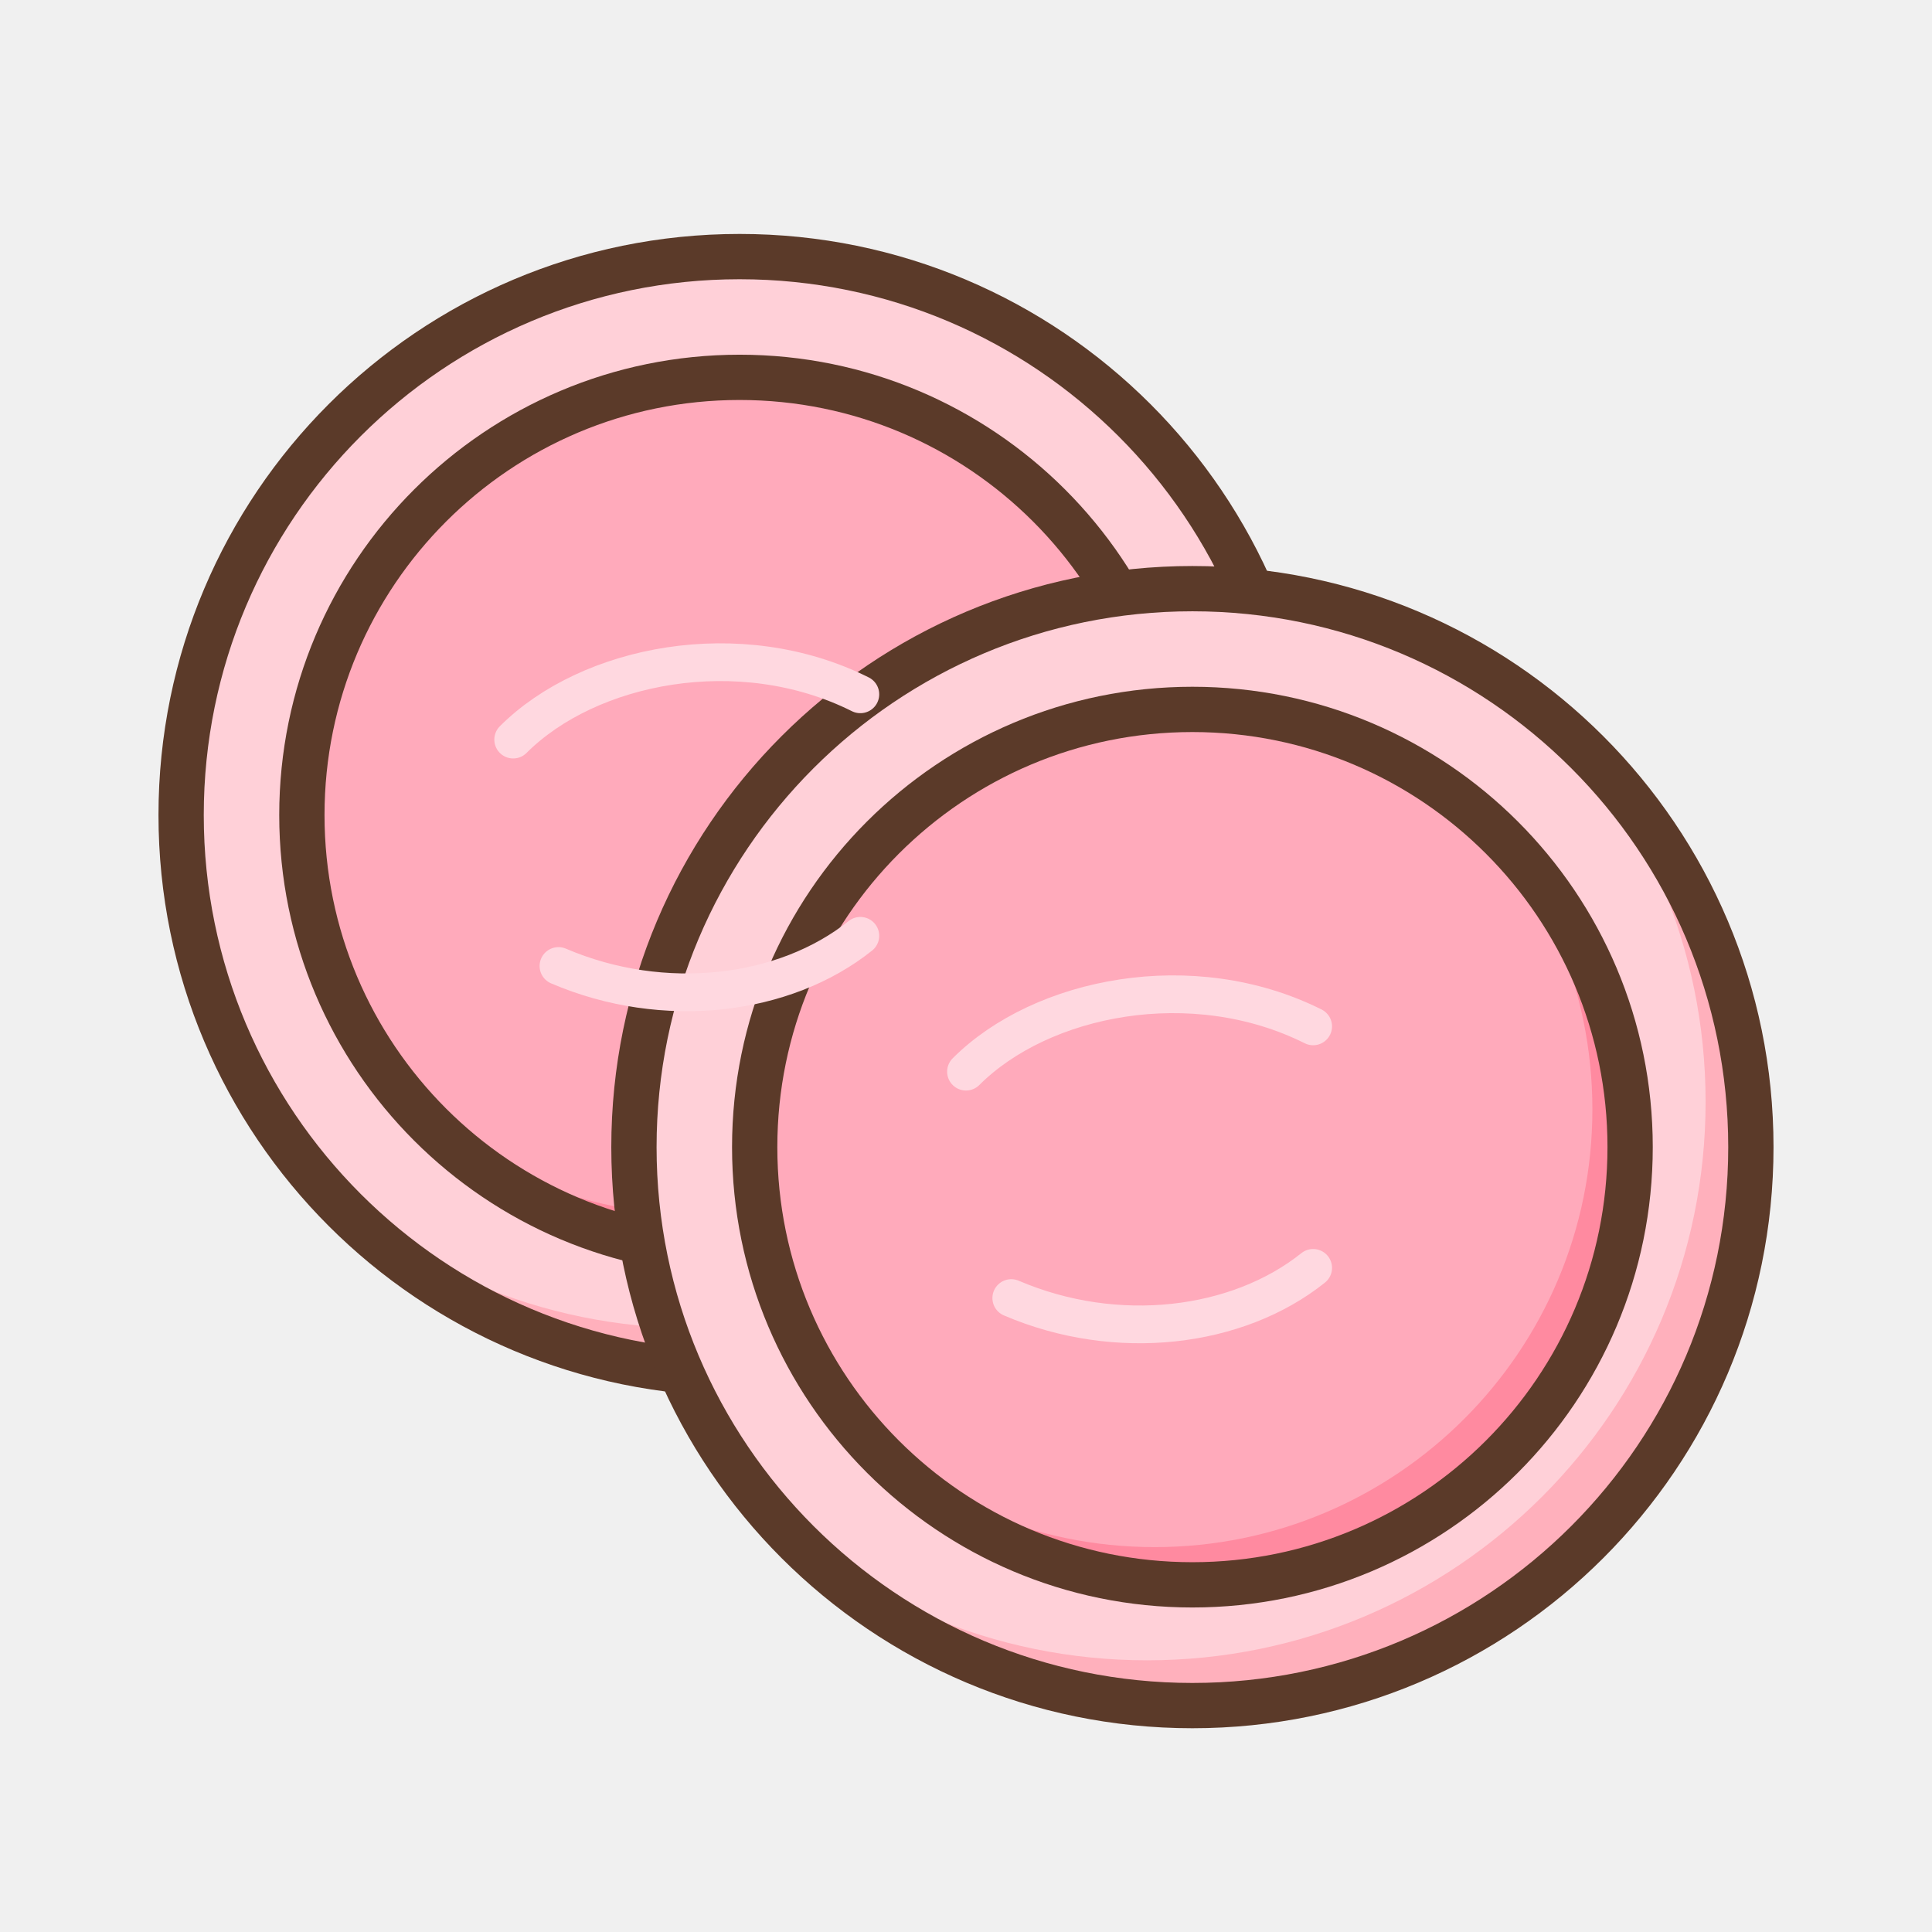
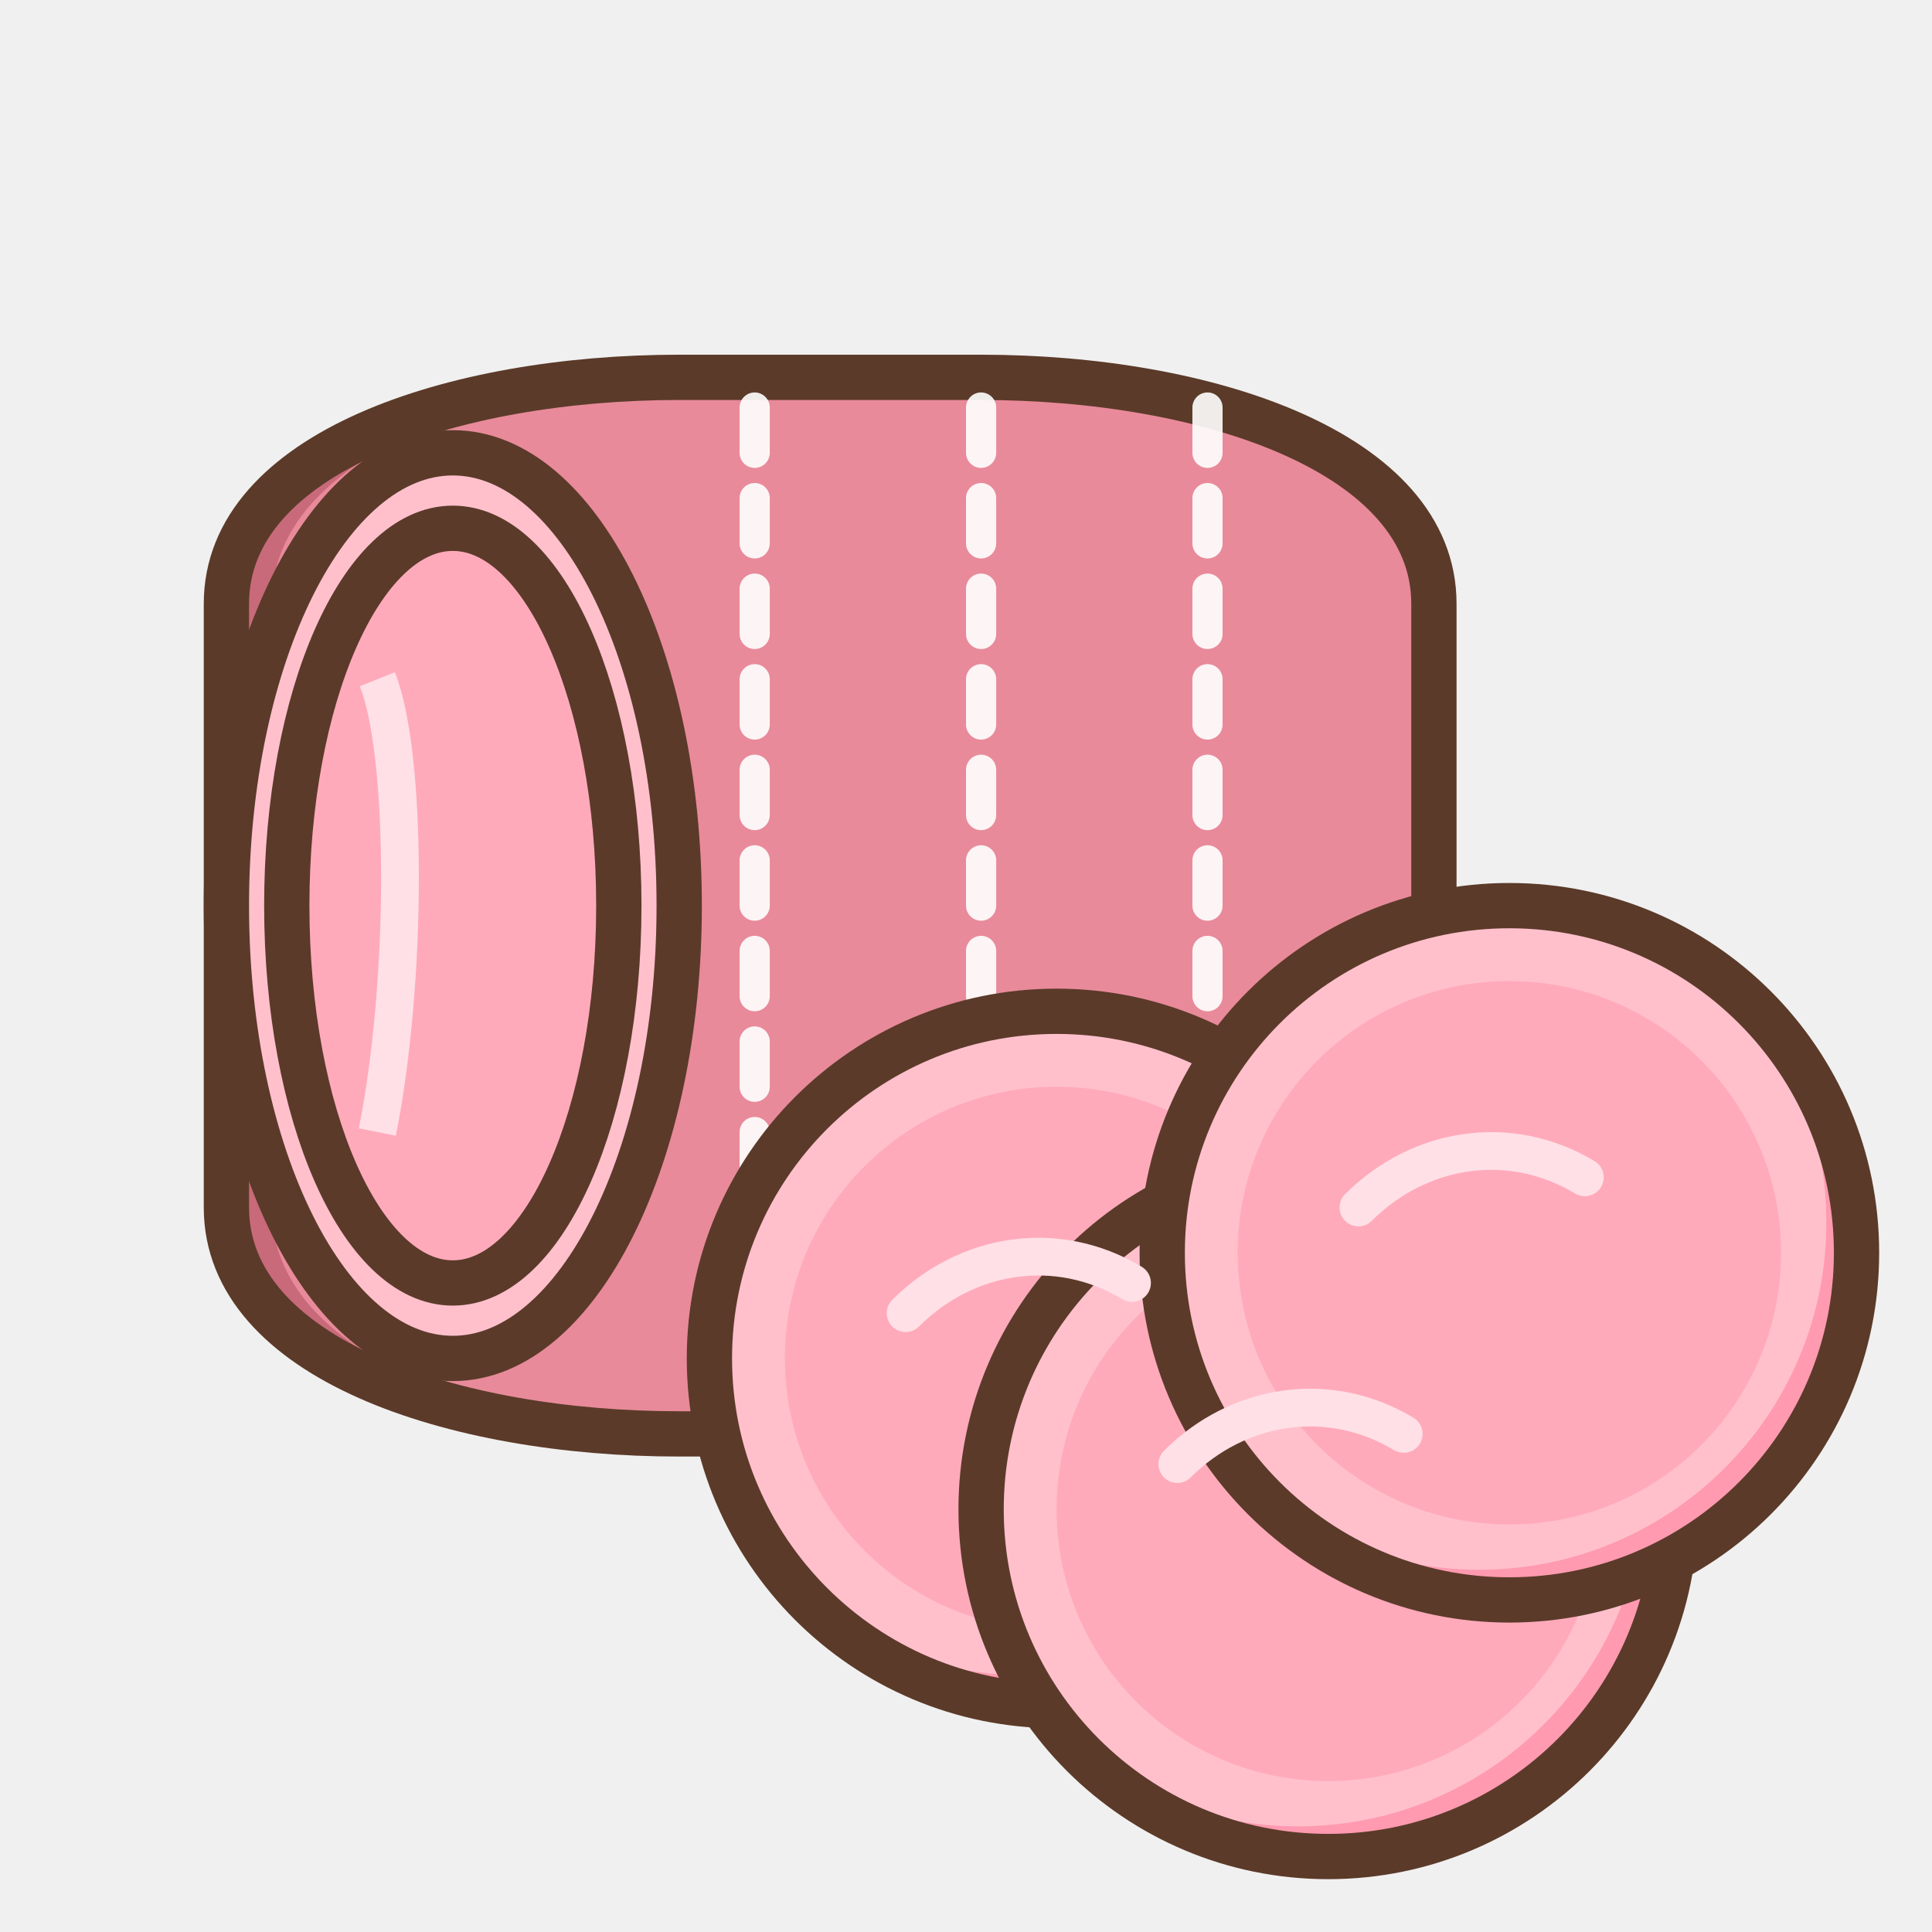
<svg xmlns="http://www.w3.org/2000/svg" viewBox="0 0 256 256">
  <g stroke="#5b3a29" stroke-width="6" stroke-linejoin="round" stroke-linecap="round">
    <defs>
-       <circle id="s42" cx="98" cy="108" r="74" />
-       <clipPath id="cs42">
-         <use href="#s42" />
+       <path id="s14" d="M30 80c0-20 30-30 60-30h40c30 0 60 10 60 30v80c0 20-30 30-60 30H90c-30 0-60-10-60-30z" />
+       <clipPath id="cs14">
+         <use href="#s14" />
      </clipPath>
    </defs>
-     <use href="#s42" fill="#ffb0bc" stroke="none" />
-     <g clip-path="url(#cs42)">
-       <use href="#s42" fill="#ffd0d8" stroke="none" transform="translate(-6 -6)" />
+     <use href="#s14" fill="#c86a7a" stroke="none" />
+     <g clip-path="url(#cs14)">
+       <use href="#s14" fill="#e88a9a" stroke="none" transform="translate(6 0)" />
    </g>
-     <use href="#s42" fill="none" />
+     <use href="#s14" fill="none" />
    <defs>
-       <circle id="s43" cx="98" cy="108" r="58" />
-       <clipPath id="cs43">
-         <use href="#s43" />
+       <ellipse id="s15" cx="60" cy="120" rx="30" ry="60" />
+       <clipPath id="cs15">
+         <use href="#s15" />
      </clipPath>
    </defs>
-     <use href="#s43" fill="#ff8aa0" stroke="none" />
-     <g clip-path="url(#cs43)">
-       <use href="#s43" fill="#ffaabb" stroke="none" transform="translate(-5 -5)" />
+     <use href="#s15" fill="#ff9ab0" stroke="none" />
+     <g clip-path="url(#cs15)">
+       <use href="#s15" fill="#ffc0cc" stroke="none" transform="translate(-3 0)" />
    </g>
-     <use href="#s43" fill="none" />
+     <use href="#s15" fill="none" />
    <defs>
-       <circle id="s44" cx="158" cy="152" r="74" />
-       <clipPath id="cs44">
-         <use href="#s44" />
+       <ellipse id="s16" cx="60" cy="120" rx="22" ry="50" />
+       <clipPath id="cs16">
+         <use href="#s16" />
      </clipPath>
    </defs>
-     <use href="#s44" fill="#ffb0bc" stroke="none" />
-     <g clip-path="url(#cs44)">
-       <use href="#s44" fill="#ffd0d8" stroke="none" transform="translate(-6 -6)" />
+     <use href="#s16" fill="#ff8aa0" stroke="none" />
+     <g clip-path="url(#cs16)">
+       <use href="#s16" fill="#ffaabb" stroke="none" transform="translate(-3 0)" />
    </g>
-     <use href="#s44" fill="none" />
+     <use href="#s16" fill="none" />
+     <path d="M100 54v132" stroke="#fff" stroke-width="4" stroke-dasharray="6 6" fill="none" opacity=".9" />
+     <path d="M130 54v132" stroke="#fff" stroke-width="4" stroke-dasharray="6 6" fill="none" opacity=".9" />
+     <path d="M160 54v132" stroke="#fff" stroke-width="4" stroke-dasharray="6 6" fill="none" opacity=".9" />
    <defs>
-       <circle id="s45" cx="158" cy="152" r="58" />
-       <clipPath id="cs45">
-         <use href="#s45" />
+       <ellipse id="s17" cx="140" cy="180" rx="46" ry="46" />
+       <clipPath id="cs17">
+         <use href="#s17" />
      </clipPath>
    </defs>
-     <use href="#s45" fill="#ff8aa0" stroke="none" />
-     <g clip-path="url(#cs45)">
-       <use href="#s45" fill="#ffaabb" stroke="none" transform="translate(-5 -5)" />
+     <use href="#s17" fill="#ff9ab0" stroke="none" />
+     <g clip-path="url(#cs17)">
+       <use href="#s17" fill="#ffc0cc" stroke="none" transform="translate(-4 -4)" />
    </g>
-     <use href="#s45" fill="none" />
+     <use href="#s17" fill="none" />
+     <circle cx="140" cy="180" r="36" fill="#ffaabb" stroke="none" />
+     <defs>
+       <ellipse id="s18" cx="176" cy="200" rx="46" ry="46" />
+       <clipPath id="cs18">
+         <use href="#s18" />
+       </clipPath>
+     </defs>
+     <use href="#s18" fill="#ff9ab0" stroke="none" />
+     <g clip-path="url(#cs18)">
+       <use href="#s18" fill="#ffc0cc" stroke="none" transform="translate(-4 -4)" />
+     </g>
+     <use href="#s18" fill="none" />
+     <circle cx="176" cy="200" r="36" fill="#ffaabb" stroke="none" />
+     <defs>
+       <ellipse id="s19" cx="200" cy="166" rx="46" ry="46" />
+       <clipPath id="cs19">
+         <use href="#s19" />
+       </clipPath>
+     </defs>
+     <use href="#s19" fill="#ff9ab0" stroke="none" />
+     <g clip-path="url(#cs19)">
+       <use href="#s19" fill="#ffc0cc" stroke="none" transform="translate(-4 -4)" />
+     </g>
+     <use href="#s19" fill="none" />
+     <circle cx="200" cy="166" r="36" fill="#ffaabb" stroke="none" />
  </g>
-   <path d="M68 98c10-10 30-14 46-6M74 128c14 6 30 4 40-4" stroke="#ffd8e0" stroke-width="5" fill="none" stroke-linecap="round" />
-   <path d="M128 142c10-10 30-14 46-6M134 172c14 6 30 4 40-4" stroke="#ffd8e0" stroke-width="5" fill="none" stroke-linecap="round" />
+   <path d="M120 174c8-8 20-10 30-4" stroke="#ffe0e6" stroke-width="5" fill="none" stroke-linecap="round" />
+   <path d="M156 194c8-8 20-10 30-4" stroke="#ffe0e6" stroke-width="5" fill="none" stroke-linecap="round" />
+   <path d="M180 160c8-8 20-10 30-4" stroke="#ffe0e6" stroke-width="5" fill="none" stroke-linecap="round" />
+   <path d="M50 90c4 10 4 40 0 60" stroke="#ffe0e6" stroke-width="5" fill="none" />
</svg>
